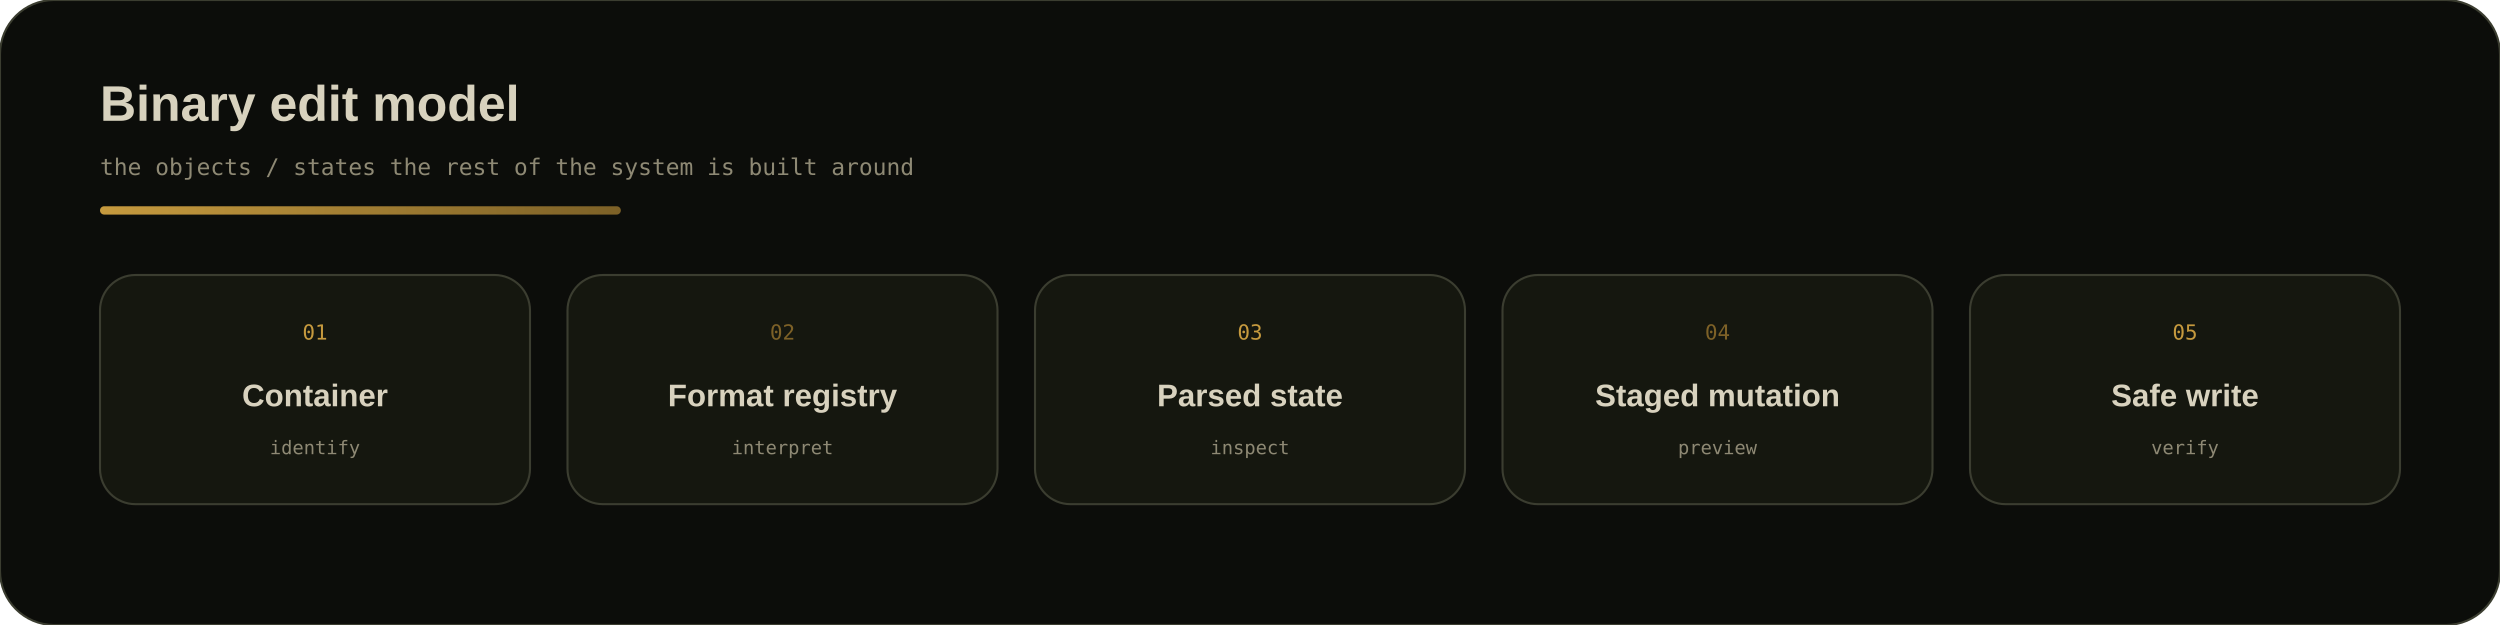
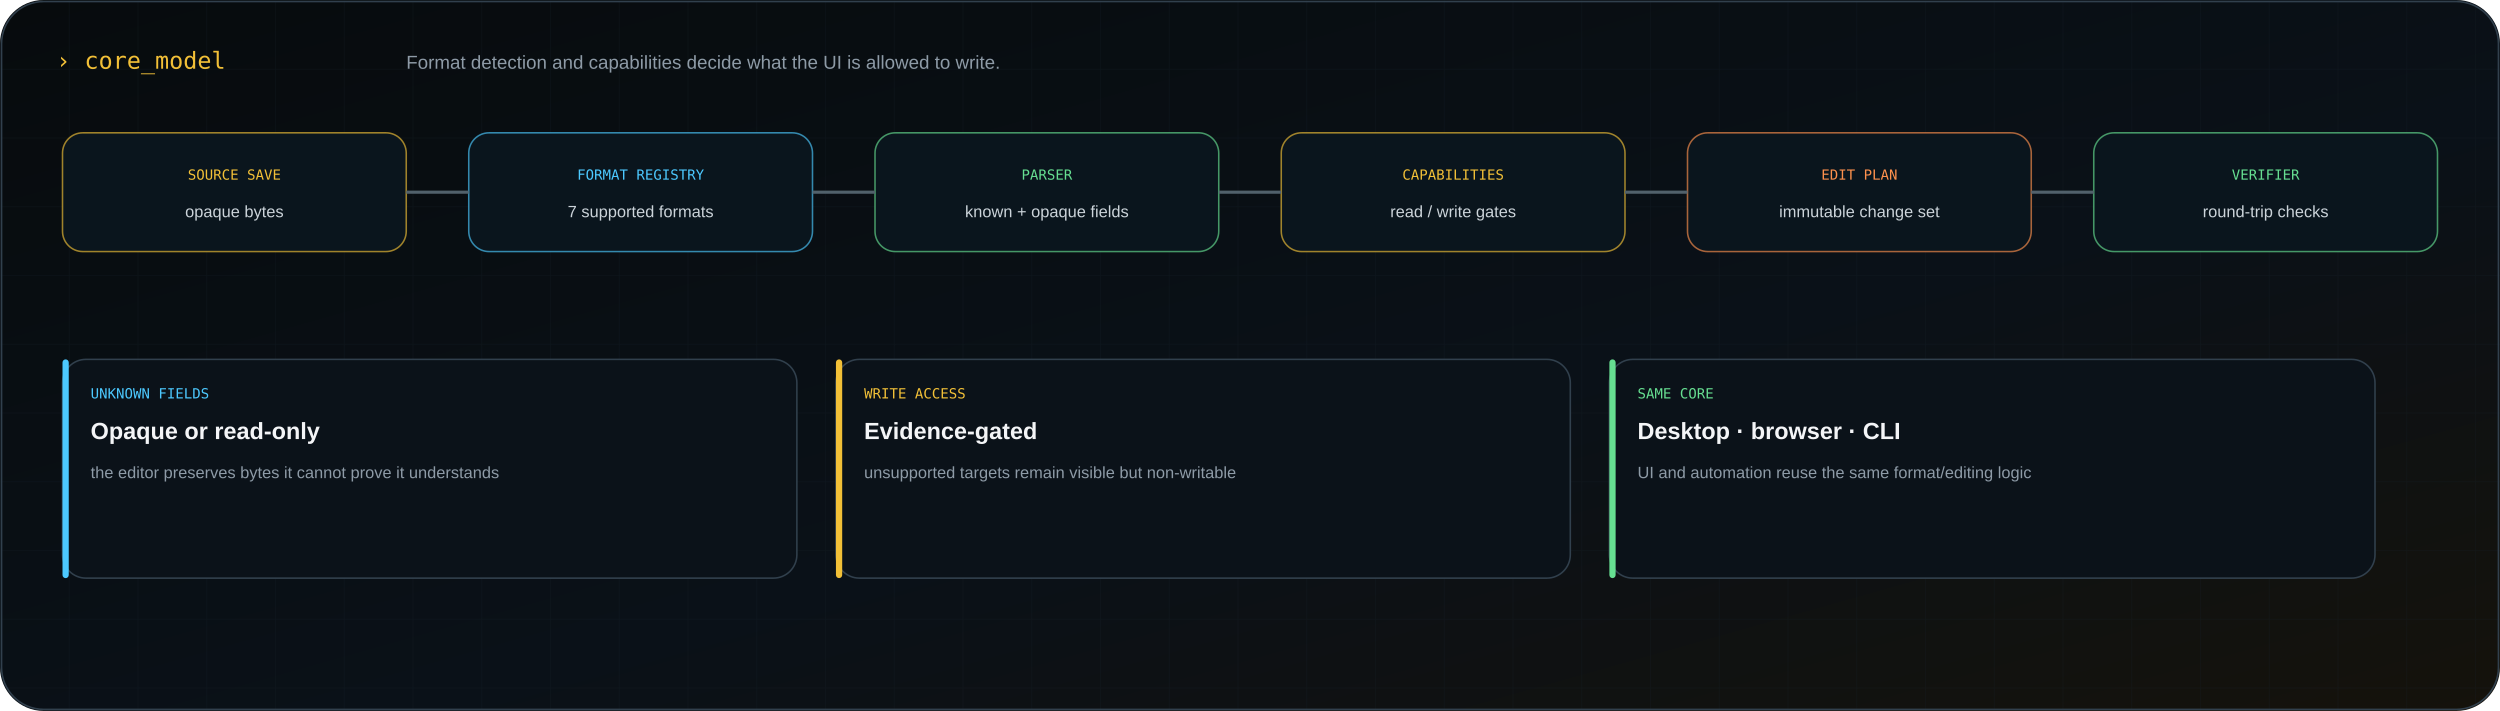
- <svg xmlns="http://www.w3.org/2000/svg" width="1200" height="300" viewBox="0 0 1200 300">
+ <svg xmlns="http://www.w3.org/2000/svg" width="1600" height="455" viewBox="0 0 1600 455">
  <defs>
-     <linearGradient id="g">
-       <stop stop-color="#C69A3E" />
-       <stop offset="1" stop-color="#7D6127" />
+     <linearGradient id="bg" x1="0" y1="0" x2="1" y2="1">
+       <stop stop-color="#070b0d" />
+       <stop offset=".58" stop-color="#0a1118" />
+       <stop offset="1" stop-color="#15120b" />
    </linearGradient>
+     <pattern id="grid" width="44" height="44" patternUnits="userSpaceOnUse">
+       <path d="M44 0H0V44" fill="none" stroke="#19252d" />
+     </pattern>
  </defs>
-   <rect width="1200" height="300" rx="26" fill="#0C0D0A" stroke="#3B3D30" />
-   <text x="48" y="58" fill="#D8D2BE" font-family="Arial" font-size="24" font-weight="700">Binary edit model</text>
-   <text x="48" y="84" fill="#8E8974" font-family="monospace" font-size="11">the objects / states the rest of the system is built around</text>
-   <rect x="48" y="99" width="250" height="4" rx="2" fill="url(#g)" />
-   <g transform="translate(48 132)">
-     <rect width="206.4" height="110" rx="17" fill="#15170F" stroke="#3B3D30" />
-     <text x="103.2" y="31" text-anchor="middle" fill="#C69A3E" font-family="monospace" font-size="10">01</text>
-     <text x="103.2" y="63" text-anchor="middle" fill="#D8D2BE" font-family="Arial" font-size="15" font-weight="700">Container</text>
-     <text x="103.2" y="86" text-anchor="middle" fill="#8E8974" font-family="monospace" font-size="9">identify</text>
+   <rect width="1600" height="455" rx="28" fill="url(#bg)" />
+   <rect width="1600" height="455" rx="28" fill="url(#grid)" opacity=".25" />
+   <rect x="1" y="1" width="1598" height="453" rx="27" fill="none" stroke="#31404d" />
+   <text x="36" y="44" fill="#f2c037" font-family="monospace" font-size="15">› core_model</text>
+   <text x="260" y="44" fill="#8e9ba7" font-family="Arial" font-size="12">Format detection and capabilities decide what the UI is allowed to write.</text>
+   <g transform="translate(40 85)">
+     <rect width="220" height="76" rx="13" fill="#0a151d" stroke="#f2c037" stroke-opacity=".65" />
+     <text x="110" y="30" text-anchor="middle" fill="#f2c037" font-family="monospace" font-size="9">SOURCE SAVE</text>
+     <text x="110" y="54" text-anchor="middle" fill="#ccd4da" font-family="Arial" font-size="10.5">opaque bytes</text>
  </g>
-   <g transform="translate(272.4 132)">
-     <rect width="206.4" height="110" rx="17" fill="#15170F" stroke="#3B3D30" />
-     <text x="103.2" y="31" text-anchor="middle" fill="#7D6127" font-family="monospace" font-size="10">02</text>
-     <text x="103.2" y="63" text-anchor="middle" fill="#D8D2BE" font-family="Arial" font-size="15" font-weight="700">Format registry</text>
-     <text x="103.2" y="86" text-anchor="middle" fill="#8E8974" font-family="monospace" font-size="9">interpret</text>
+   <g transform="translate(300 85)">
+     <rect width="220" height="76" rx="13" fill="#0a151d" stroke="#4cc9ff" stroke-opacity=".65" />
+     <text x="110" y="30" text-anchor="middle" fill="#4cc9ff" font-family="monospace" font-size="9">FORMAT REGISTRY</text>
+     <text x="110" y="54" text-anchor="middle" fill="#ccd4da" font-family="Arial" font-size="10.5">7 supported formats</text>
  </g>
-   <g transform="translate(496.8 132)">
-     <rect width="206.4" height="110" rx="17" fill="#15170F" stroke="#3B3D30" />
-     <text x="103.2" y="31" text-anchor="middle" fill="#C69A3E" font-family="monospace" font-size="10">03</text>
-     <text x="103.2" y="63" text-anchor="middle" fill="#D8D2BE" font-family="Arial" font-size="15" font-weight="700">Parsed state</text>
-     <text x="103.2" y="86" text-anchor="middle" fill="#8E8974" font-family="monospace" font-size="9">inspect</text>
+   <g transform="translate(560 85)">
+     <rect width="220" height="76" rx="13" fill="#0a151d" stroke="#66df91" stroke-opacity=".65" />
+     <text x="110" y="30" text-anchor="middle" fill="#66df91" font-family="monospace" font-size="9">PARSER</text>
+     <text x="110" y="54" text-anchor="middle" fill="#ccd4da" font-family="Arial" font-size="10.5">known + opaque fields</text>
  </g>
-   <g transform="translate(721.2 132)">
-     <rect width="206.4" height="110" rx="17" fill="#15170F" stroke="#3B3D30" />
-     <text x="103.2" y="31" text-anchor="middle" fill="#7D6127" font-family="monospace" font-size="10">04</text>
-     <text x="103.2" y="63" text-anchor="middle" fill="#D8D2BE" font-family="Arial" font-size="15" font-weight="700">Staged mutation</text>
-     <text x="103.2" y="86" text-anchor="middle" fill="#8E8974" font-family="monospace" font-size="9">preview</text>
+   <g transform="translate(820 85)">
+     <rect width="220" height="76" rx="13" fill="#0a151d" stroke="#f2c037" stroke-opacity=".65" />
+     <text x="110" y="30" text-anchor="middle" fill="#f2c037" font-family="monospace" font-size="9">CAPABILITIES</text>
+     <text x="110" y="54" text-anchor="middle" fill="#ccd4da" font-family="Arial" font-size="10.5">read / write gates</text>
  </g>
-   <g transform="translate(945.6 132)">
-     <rect width="206.4" height="110" rx="17" fill="#15170F" stroke="#3B3D30" />
-     <text x="103.2" y="31" text-anchor="middle" fill="#C69A3E" font-family="monospace" font-size="10">05</text>
-     <text x="103.2" y="63" text-anchor="middle" fill="#D8D2BE" font-family="Arial" font-size="15" font-weight="700">Safe write</text>
-     <text x="103.2" y="86" text-anchor="middle" fill="#8E8974" font-family="monospace" font-size="9">verify</text>
+   <g transform="translate(1080 85)">
+     <rect width="220" height="76" rx="13" fill="#0a151d" stroke="#ff914d" stroke-opacity=".65" />
+     <text x="110" y="30" text-anchor="middle" fill="#ff914d" font-family="monospace" font-size="9">EDIT PLAN</text>
+     <text x="110" y="54" text-anchor="middle" fill="#ccd4da" font-family="Arial" font-size="10.5">immutable change set</text>
+   </g>
+   <g transform="translate(1340 85)">
+     <rect width="220" height="76" rx="13" fill="#0a151d" stroke="#66df91" stroke-opacity=".65" />
+     <text x="110" y="30" text-anchor="middle" fill="#66df91" font-family="monospace" font-size="9">VERIFIER</text>
+     <text x="110" y="54" text-anchor="middle" fill="#ccd4da" font-family="Arial" font-size="10.5">round-trip checks</text>
+   </g>
+   <path d="M260 123H300 M520 123H560 M780 123H820 M1040 123H1080 M1300 123H1340" stroke="#51616b" stroke-width="2" />
+   <g transform="translate(40 230)">
+     <rect width="470" height="140" rx="15" fill="#0b1219" stroke="#31404d" />
+     <rect width="4" height="140" rx="2" fill="#4cc9ff" />
+     <text x="18" y="25" fill="#4cc9ff" font-family="monospace" font-size="9">UNKNOWN FIELDS</text>
+     <text x="18" y="51" fill="#f4f5f7" font-family="Arial" font-size="15" font-weight="700">Opaque or read-only</text>
+     <text x="18" y="76" fill="#8e9ba7" font-family="Arial" font-size="10.5">the editor preserves bytes it cannot prove it understands</text>
+   </g>
+   <g transform="translate(535 230)">
+     <rect width="470" height="140" rx="15" fill="#0b1219" stroke="#31404d" />
+     <rect width="4" height="140" rx="2" fill="#f2c037" />
+     <text x="18" y="25" fill="#f2c037" font-family="monospace" font-size="9">WRITE ACCESS</text>
+     <text x="18" y="51" fill="#f4f5f7" font-family="Arial" font-size="15" font-weight="700">Evidence-gated</text>
+     <text x="18" y="76" fill="#8e9ba7" font-family="Arial" font-size="10.5">unsupported targets remain visible but non-writable</text>
+   </g>
+   <g transform="translate(1030 230)">
+     <rect width="490" height="140" rx="15" fill="#0b1219" stroke="#31404d" />
+     <rect width="4" height="140" rx="2" fill="#66df91" />
+     <text x="18" y="25" fill="#66df91" font-family="monospace" font-size="9">SAME CORE</text>
+     <text x="18" y="51" fill="#f4f5f7" font-family="Arial" font-size="15" font-weight="700">Desktop · browser · CLI</text>
+     <text x="18" y="76" fill="#8e9ba7" font-family="Arial" font-size="10.5">UI and automation reuse the same format/editing logic</text>
  </g>
</svg>
